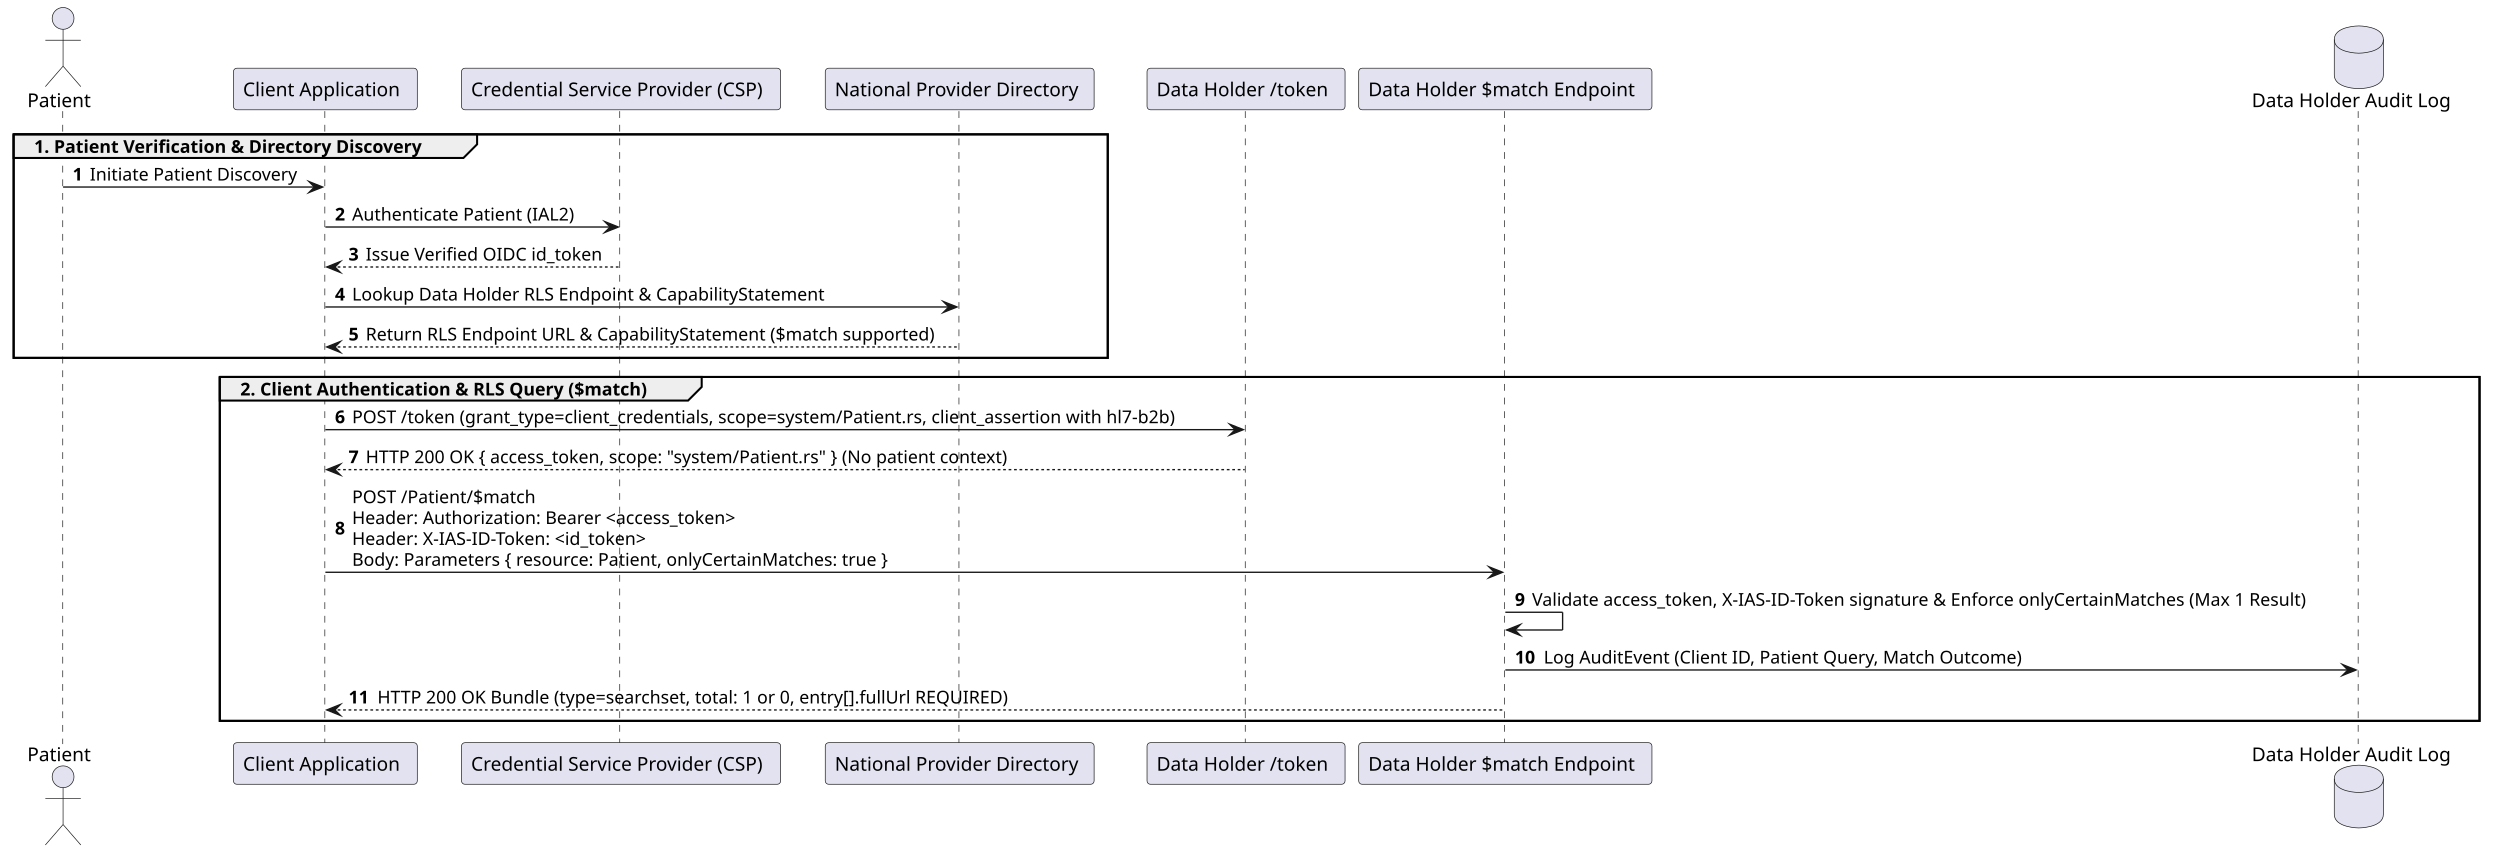
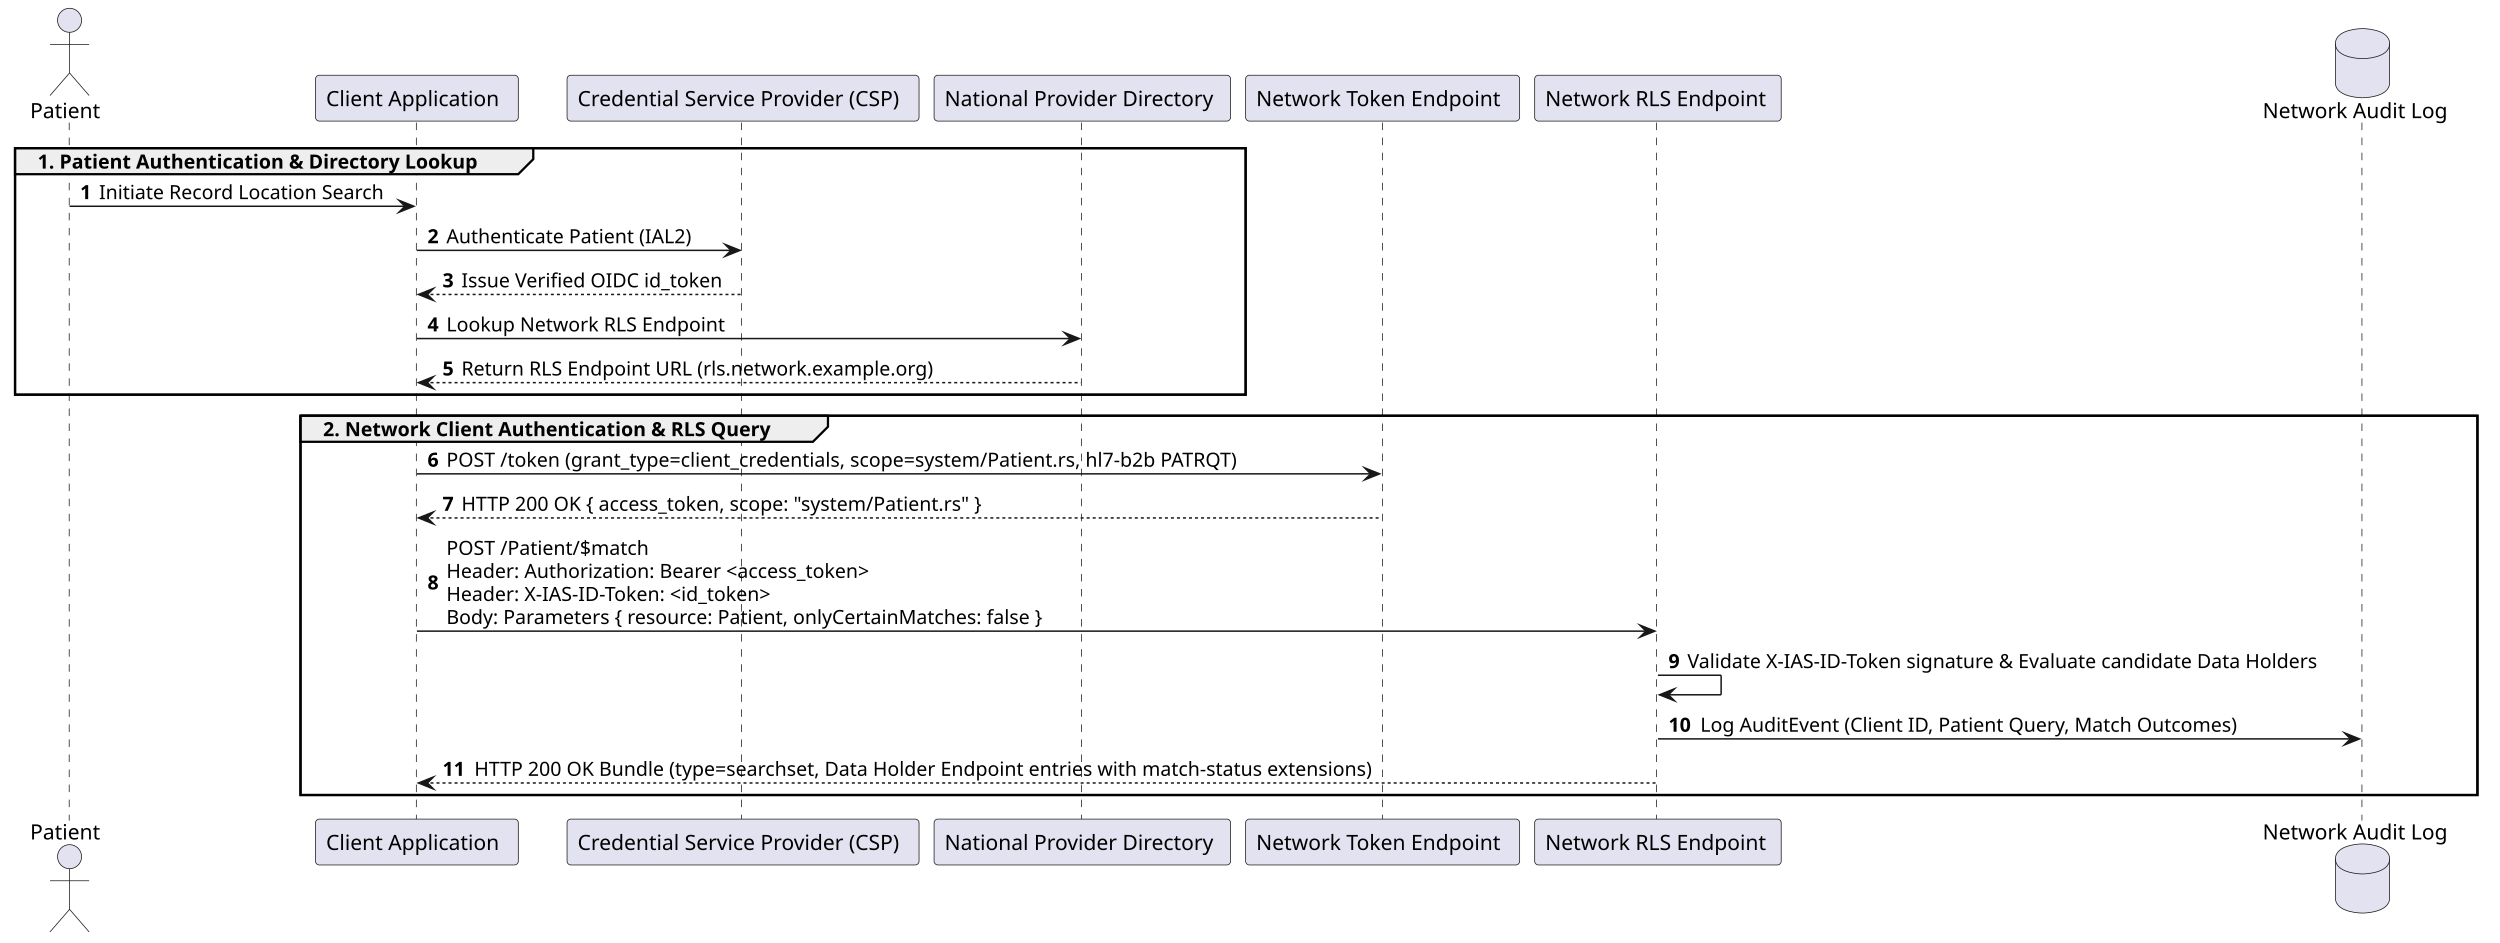
- <svg xmlns="http://www.w3.org/2000/svg" contentStyleType="text/css" data-diagram-type="SEQUENCE" height="342.116px" preserveAspectRatio="none" style="width:1000px;height:342px;background:#FFFFFF;" version="1.1" viewBox="0 0 1000 342" width="1000.158px" zoomAndPan="magnify">
+ <svg xmlns="http://www.w3.org/2000/svg" contentStyleType="text/css" data-diagram-type="SEQUENCE" height="377.306px" preserveAspectRatio="none" style="width:1000px;height:377px;background:#FFFFFF;" version="1.1" viewBox="0 0 1000 377" width="1000.132px" zoomAndPan="magnify">
  <defs />
  <g>
-     <rect fill="none" height="89.41" style="stroke:#000000;stroke-width:0.819;" width="437.647" x="5.456" y="53.739" />
-     <rect fill="none" height="137.559" style="stroke:#000000;stroke-width:0.819;" width="903.896" x="87.919" y="150.788" />
-     <g class="participant-lifeline" data-entity-uid="part1" data-qualified-name="Patient" data-source-line="72" id="part1-lifeline">
+     <rect fill="none" height="98.607" style="stroke:#000000;stroke-width:0.903;" width="492.238" x="6.018" y="59.267" />
+     <rect fill="none" height="151.708" style="stroke:#000000;stroke-width:0.903;" width="870.775" x="120.198" y="166.298" />
+     <g class="participant-lifeline" data-entity-uid="part1" data-qualified-name="Patient" data-source-line="3" id="part1-lifeline">
      <g>
-         <rect fill="#000000" fill-opacity="0" height="253.16" width="4.365" x="23.047" y="44.463" />
-         <line style="stroke:#181818;stroke-width:0.273;stroke-dasharray:2.728,2.728;" x1="25.099" x2="25.099" y1="44.463" y2="297.623" />
+         <rect fill="#000000" fill-opacity="0" height="279.2" width="4.814" x="25.418" y="49.037" />
+         <line style="stroke:#181818;stroke-width:0.301;stroke-dasharray:3.009,3.009;" x1="27.681" x2="27.681" y1="49.037" y2="328.236" />
      </g>
    </g>
-     <g class="participant-lifeline" data-entity-uid="part2" data-qualified-name="Client" data-source-line="73" id="part2-lifeline">
+     <g class="participant-lifeline" data-entity-uid="part2" data-qualified-name="Client" data-source-line="4" id="part2-lifeline">
      <g>
-         <rect fill="#000000" fill-opacity="0" height="253.16" width="4.365" x="127.965" y="44.463" />
-         <line style="stroke:#181818;stroke-width:0.273;stroke-dasharray:2.728,2.728;" x1="129.933" x2="129.933" y1="44.463" y2="297.623" />
+         <rect fill="#000000" fill-opacity="0" height="279.2" width="4.814" x="164.363" y="49.037" />
+         <line style="stroke:#181818;stroke-width:0.301;stroke-dasharray:3.009,3.009;" x1="166.534" x2="166.534" y1="49.037" y2="328.236" />
      </g>
    </g>
-     <g class="participant-lifeline" data-entity-uid="part3" data-qualified-name="CSP" data-source-line="74" id="part3-lifeline">
+     <g class="participant-lifeline" data-entity-uid="part3" data-qualified-name="CSP" data-source-line="5" id="part3-lifeline">
      <g>
-         <rect fill="#000000" fill-opacity="0" height="253.16" width="4.365" x="246.248" y="44.463" />
-         <line style="stroke:#181818;stroke-width:0.273;stroke-dasharray:2.728,2.728;" x1="247.894" x2="247.894" y1="44.463" y2="297.623" />
+         <rect fill="#000000" fill-opacity="0" height="279.2" width="4.814" x="294.813" y="49.037" />
+         <line style="stroke:#181818;stroke-width:0.301;stroke-dasharray:3.009,3.009;" x1="296.628" x2="296.628" y1="49.037" y2="328.236" />
      </g>
    </g>
-     <g class="participant-lifeline" data-entity-uid="part4" data-qualified-name="Directory" data-source-line="75" id="part4-lifeline">
+     <g class="participant-lifeline" data-entity-uid="part4" data-qualified-name="Directory" data-source-line="6" id="part4-lifeline">
      <g>
-         <rect fill="#000000" fill-opacity="0" height="253.16" width="4.365" x="381.693" y="44.463" />
-         <line style="stroke:#181818;stroke-width:0.273;stroke-dasharray:2.728,2.728;" x1="383.577" x2="383.577" y1="44.463" y2="297.623" />
+         <rect fill="#000000" fill-opacity="0" height="279.2" width="4.814" x="430.529" y="49.037" />
+         <line style="stroke:#181818;stroke-width:0.301;stroke-dasharray:3.009,3.009;" x1="432.607" x2="432.607" y1="49.037" y2="328.236" />
      </g>
    </g>
-     <g class="participant-lifeline" data-entity-uid="part5" data-qualified-name="Token" data-source-line="76" id="part5-lifeline">
+     <g class="participant-lifeline" data-entity-uid="part5" data-qualified-name="Token" data-source-line="7" id="part5-lifeline">
      <g>
-         <rect fill="#000000" fill-opacity="0" height="253.16" width="4.365" x="496.236" y="44.463" />
-         <line style="stroke:#181818;stroke-width:0.273;stroke-dasharray:2.728,2.728;" x1="498.1" x2="498.1" y1="44.463" y2="297.623" />
+         <rect fill="#000000" fill-opacity="0" height="279.2" width="4.814" x="550.648" y="49.037" />
+         <line style="stroke:#181818;stroke-width:0.301;stroke-dasharray:3.009,3.009;" x1="553.016" x2="553.016" y1="49.037" y2="328.236" />
      </g>
    </g>
-     <g class="participant-lifeline" data-entity-uid="part6" data-qualified-name="RLS" data-source-line="77" id="part6-lifeline">
+     <g class="participant-lifeline" data-entity-uid="part6" data-qualified-name="RLS" data-source-line="8" id="part6-lifeline">
      <g>
-         <rect fill="#000000" fill-opacity="0" height="253.16" width="4.365" x="599.945" y="44.463" />
-         <line style="stroke:#181818;stroke-width:0.273;stroke-dasharray:2.728,2.728;" x1="601.863" x2="601.863" y1="44.463" y2="297.623" />
+         <rect fill="#000000" fill-opacity="0" height="279.2" width="4.814" x="660.769" y="49.037" />
+         <line style="stroke:#181818;stroke-width:0.301;stroke-dasharray:3.009,3.009;" x1="662.615" x2="662.615" y1="49.037" y2="328.236" />
      </g>
    </g>
-     <g class="participant-lifeline" data-entity-uid="part7" data-qualified-name="Audit" data-source-line="78" id="part7-lifeline">
+     <g class="participant-lifeline" data-entity-uid="part7" data-qualified-name="Audit" data-source-line="9" id="part7-lifeline">
      <g>
-         <rect fill="#000000" fill-opacity="0" height="253.16" width="4.365" x="941.348" y="44.463" />
-         <line style="stroke:#181818;stroke-width:0.273;stroke-dasharray:2.728,2.728;" x1="943.261" x2="943.261" y1="44.463" y2="297.623" />
+         <rect fill="#000000" fill-opacity="0" height="279.2" width="4.814" x="942.6" y="49.037" />
+         <line style="stroke:#181818;stroke-width:0.301;stroke-dasharray:3.009,3.009;" x1="944.775" x2="944.775" y1="49.037" y2="328.236" />
      </g>
    </g>
-     <g class="participant participant-head" data-entity-uid="part1" data-qualified-name="Patient" data-source-line="72" id="part1-head">
-       <text fill="#000000" font-family="sans-serif" font-size="7.639" lengthAdjust="spacing" textLength="25.36" x="10.913" y="42.852">Patient</text>
-       <ellipse cx="25.23" cy="7.366" fill="#E2E2F0" rx="4.365" ry="4.365" style="stroke:#181818;stroke-width:0.273;" />
-       <path d="M25.23,11.731 L25.23,26.463 M18.136,16.096 L32.323,16.096 M25.23,26.463 L18.136,34.648 M25.23,26.463 L32.323,34.648" fill="none" style="stroke:#181818;stroke-width:0.273;" />
+     <g class="participant participant-head" data-entity-uid="part1" data-qualified-name="Patient" data-source-line="3" id="part1-head">
+       <text fill="#000000" font-family="sans-serif" font-size="8.425" lengthAdjust="spacing" textLength="27.968" x="12.035" y="47.26">Patient</text>
+       <ellipse cx="27.825" cy="8.124" fill="#E2E2F0" rx="4.814" ry="4.814" style="stroke:#181818;stroke-width:0.301;" />
+       <path d="M27.825,12.938 L27.825,29.186 M20.002,17.752 L35.648,17.752 M27.825,29.186 L20.002,38.212 M27.825,29.186 L35.648,38.212" fill="none" style="stroke:#181818;stroke-width:0.301;" />
    </g>
-     <g class="participant participant-tail" data-entity-uid="part1" data-qualified-name="Patient" data-source-line="72" id="part1-tail">
-       <text fill="#000000" font-family="sans-serif" font-size="7.639" lengthAdjust="spacing" textLength="25.36" x="10.913" y="304.463">Patient</text>
-       <ellipse cx="25.23" cy="310.712" fill="#E2E2F0" rx="4.365" ry="4.365" style="stroke:#181818;stroke-width:0.273;" />
-       <path d="M25.23,315.077 L25.23,329.809 M18.136,319.442 L32.323,319.442 M25.23,329.809 L18.136,337.994 M25.23,329.809 L32.323,337.994" fill="none" style="stroke:#181818;stroke-width:0.273;" />
+     <g class="participant participant-tail" data-entity-uid="part1" data-qualified-name="Patient" data-source-line="3" id="part1-tail">
+       <text fill="#000000" font-family="sans-serif" font-size="8.425" lengthAdjust="spacing" textLength="27.968" x="12.035" y="335.78">Patient</text>
+       <ellipse cx="27.825" cy="342.672" fill="#E2E2F0" rx="4.814" ry="4.814" style="stroke:#181818;stroke-width:0.301;" />
+       <path d="M27.825,347.486 L27.825,363.733 M20.002,352.3 L35.648,352.3 M27.825,363.733 L20.002,372.76 M27.825,363.733 L35.648,372.76" fill="none" style="stroke:#181818;stroke-width:0.301;" />
    </g>
-     <g class="participant participant-head" data-entity-uid="part2" data-qualified-name="Client" data-source-line="73" id="part2-head">
-       <rect fill="#E2E2F0" height="16.636" rx="1.364" ry="1.364" style="stroke:#181818;stroke-width:0.273;" width="73.544" x="93.376" y="27.282" />
-       <text fill="#000000" font-family="sans-serif" font-size="7.639" lengthAdjust="spacing" textLength="65.905" x="97.195" y="38.487">Client Application</text>
+     <g class="participant participant-head" data-entity-uid="part2" data-qualified-name="Client" data-source-line="4" id="part2-head">
+       <rect fill="#E2E2F0" height="18.347" rx="1.504" ry="1.504" style="stroke:#181818;stroke-width:0.301;" width="81.108" x="126.216" y="30.088" />
+       <text fill="#000000" font-family="sans-serif" font-size="8.425" lengthAdjust="spacing" textLength="72.684" x="130.428" y="42.446">Client Application</text>
    </g>
-     <g class="participant participant-tail" data-entity-uid="part2" data-qualified-name="Client" data-source-line="73" id="part2-tail">
-       <rect fill="#E2E2F0" height="16.636" rx="1.364" ry="1.364" style="stroke:#181818;stroke-width:0.273;" width="73.544" x="93.376" y="297.077" />
-       <text fill="#000000" font-family="sans-serif" font-size="7.639" lengthAdjust="spacing" textLength="65.905" x="97.195" y="308.282">Client Application</text>
+     <g class="participant participant-tail" data-entity-uid="part2" data-qualified-name="Client" data-source-line="4" id="part2-tail">
+       <rect fill="#E2E2F0" height="18.347" rx="1.504" ry="1.504" style="stroke:#181818;stroke-width:0.301;" width="81.108" x="126.216" y="327.635" />
+       <text fill="#000000" font-family="sans-serif" font-size="8.425" lengthAdjust="spacing" textLength="72.684" x="130.428" y="339.992">Client Application</text>
    </g>
-     <g class="participant participant-head" data-entity-uid="part3" data-qualified-name="CSP" data-source-line="74" id="part3-head">
-       <rect fill="#E2E2F0" height="16.636" rx="1.364" ry="1.364" style="stroke:#181818;stroke-width:0.273;" width="127.662" x="184.6" y="27.282" />
-       <text fill="#000000" font-family="sans-serif" font-size="7.639" lengthAdjust="spacing" textLength="120.023" x="188.419" y="38.487">Credential Service Provider (CSP)</text>
+     <g class="participant participant-head" data-entity-uid="part3" data-qualified-name="CSP" data-source-line="5" id="part3-head">
+       <rect fill="#E2E2F0" height="18.347" rx="1.504" ry="1.504" style="stroke:#181818;stroke-width:0.301;" width="140.793" x="226.824" y="30.088" />
+       <text fill="#000000" font-family="sans-serif" font-size="8.425" lengthAdjust="spacing" textLength="132.368" x="231.036" y="42.446">Credential Service Provider (CSP)</text>
    </g>
-     <g class="participant participant-tail" data-entity-uid="part3" data-qualified-name="CSP" data-source-line="74" id="part3-tail">
-       <rect fill="#E2E2F0" height="16.636" rx="1.364" ry="1.364" style="stroke:#181818;stroke-width:0.273;" width="127.662" x="184.6" y="297.077" />
-       <text fill="#000000" font-family="sans-serif" font-size="7.639" lengthAdjust="spacing" textLength="120.023" x="188.419" y="308.282">Credential Service Provider (CSP)</text>
+     <g class="participant participant-tail" data-entity-uid="part3" data-qualified-name="CSP" data-source-line="5" id="part3-tail">
+       <rect fill="#E2E2F0" height="18.347" rx="1.504" ry="1.504" style="stroke:#181818;stroke-width:0.301;" width="140.793" x="226.824" y="327.635" />
+       <text fill="#000000" font-family="sans-serif" font-size="8.425" lengthAdjust="spacing" textLength="132.368" x="231.036" y="339.992">Credential Service Provider (CSP)</text>
    </g>
-     <g class="participant participant-head" data-entity-uid="part4" data-qualified-name="Directory" data-source-line="75" id="part4-head">
-       <rect fill="#E2E2F0" height="16.636" rx="1.364" ry="1.364" style="stroke:#181818;stroke-width:0.273;" width="107.542" x="330.105" y="27.282" />
-       <text fill="#000000" font-family="sans-serif" font-size="7.639" lengthAdjust="spacing" textLength="99.903" x="333.924" y="38.487">National Provider Directory</text>
+     <g class="participant participant-head" data-entity-uid="part4" data-qualified-name="Directory" data-source-line="6" id="part4-head">
+       <rect fill="#E2E2F0" height="18.347" rx="1.504" ry="1.504" style="stroke:#181818;stroke-width:0.301;" width="118.604" x="373.634" y="30.088" />
+       <text fill="#000000" font-family="sans-serif" font-size="8.425" lengthAdjust="spacing" textLength="110.179" x="377.846" y="42.446">National Provider Directory</text>
    </g>
-     <g class="participant participant-tail" data-entity-uid="part4" data-qualified-name="Directory" data-source-line="75" id="part4-tail">
-       <rect fill="#E2E2F0" height="16.636" rx="1.364" ry="1.364" style="stroke:#181818;stroke-width:0.273;" width="107.542" x="330.105" y="297.077" />
-       <text fill="#000000" font-family="sans-serif" font-size="7.639" lengthAdjust="spacing" textLength="99.903" x="333.924" y="308.282">National Provider Directory</text>
+     <g class="participant participant-tail" data-entity-uid="part4" data-qualified-name="Directory" data-source-line="6" id="part4-tail">
+       <rect fill="#E2E2F0" height="18.347" rx="1.504" ry="1.504" style="stroke:#181818;stroke-width:0.301;" width="118.604" x="373.634" y="327.635" />
+       <text fill="#000000" font-family="sans-serif" font-size="8.425" lengthAdjust="spacing" textLength="110.179" x="377.846" y="339.992">National Provider Directory</text>
    </g>
-     <g class="participant participant-head" data-entity-uid="part5" data-qualified-name="Token" data-source-line="76" id="part5-head">
-       <rect fill="#E2E2F0" height="16.636" rx="1.364" ry="1.364" style="stroke:#181818;stroke-width:0.273;" width="79.209" x="458.813" y="27.282" />
-       <text fill="#000000" font-family="sans-serif" font-size="7.639" lengthAdjust="spacing" textLength="71.57" x="462.633" y="38.487">Data Holder /token</text>
+     <g class="participant participant-head" data-entity-uid="part5" data-qualified-name="Token" data-source-line="7" id="part5-head">
+       <rect fill="#E2E2F0" height="18.347" rx="1.504" ry="1.504" style="stroke:#181818;stroke-width:0.301;" width="109.599" x="498.256" y="30.088" />
+       <text fill="#000000" font-family="sans-serif" font-size="8.425" lengthAdjust="spacing" textLength="101.174" x="502.468" y="42.446">Network Token Endpoint</text>
    </g>
-     <g class="participant participant-tail" data-entity-uid="part5" data-qualified-name="Token" data-source-line="76" id="part5-tail">
-       <rect fill="#E2E2F0" height="16.636" rx="1.364" ry="1.364" style="stroke:#181818;stroke-width:0.273;" width="79.209" x="458.813" y="297.077" />
-       <text fill="#000000" font-family="sans-serif" font-size="7.639" lengthAdjust="spacing" textLength="71.57" x="462.633" y="308.282">Data Holder /token</text>
+     <g class="participant participant-tail" data-entity-uid="part5" data-qualified-name="Token" data-source-line="7" id="part5-tail">
+       <rect fill="#E2E2F0" height="18.347" rx="1.504" ry="1.504" style="stroke:#181818;stroke-width:0.301;" width="109.599" x="498.256" y="327.635" />
+       <text fill="#000000" font-family="sans-serif" font-size="8.425" lengthAdjust="spacing" textLength="101.174" x="502.468" y="339.992">Network Token Endpoint</text>
    </g>
-     <g class="participant participant-head" data-entity-uid="part6" data-qualified-name="RLS" data-source-line="77" id="part6-head">
-       <rect fill="#E2E2F0" height="16.636" rx="1.364" ry="1.364" style="stroke:#181818;stroke-width:0.273;" width="117.296" x="543.479" y="27.282" />
-       <text fill="#000000" font-family="sans-serif" font-size="7.639" lengthAdjust="spacing" textLength="109.657" x="547.299" y="38.487">Data Holder $match Endpoint</text>
+     <g class="participant participant-head" data-entity-uid="part6" data-qualified-name="RLS" data-source-line="8" id="part6-head">
+       <rect fill="#E2E2F0" height="18.347" rx="1.504" ry="1.504" style="stroke:#181818;stroke-width:0.301;" width="98.608" x="613.872" y="30.088" />
+       <text fill="#000000" font-family="sans-serif" font-size="8.425" lengthAdjust="spacing" textLength="90.183" x="618.085" y="42.446">Network RLS Endpoint</text>
    </g>
-     <g class="participant participant-tail" data-entity-uid="part6" data-qualified-name="RLS" data-source-line="77" id="part6-tail">
-       <rect fill="#E2E2F0" height="16.636" rx="1.364" ry="1.364" style="stroke:#181818;stroke-width:0.273;" width="117.296" x="543.479" y="297.077" />
-       <text fill="#000000" font-family="sans-serif" font-size="7.639" lengthAdjust="spacing" textLength="109.657" x="547.299" y="308.282">Data Holder $match Endpoint</text>
+     <g class="participant participant-tail" data-entity-uid="part6" data-qualified-name="RLS" data-source-line="8" id="part6-tail">
+       <rect fill="#E2E2F0" height="18.347" rx="1.504" ry="1.504" style="stroke:#181818;stroke-width:0.301;" width="98.608" x="613.872" y="327.635" />
+       <text fill="#000000" font-family="sans-serif" font-size="8.425" lengthAdjust="spacing" textLength="90.183" x="618.085" y="339.992">Network RLS Endpoint</text>
    </g>
-     <g class="participant participant-head" data-entity-uid="part7" data-qualified-name="Audit" data-source-line="78" id="part7-head">
-       <text fill="#000000" font-family="sans-serif" font-size="7.639" lengthAdjust="spacing" textLength="82.384" x="900.702" y="42.852">Data Holder Audit Log</text>
-       <path d="M933.709,15.824 C933.709,10.367 943.53,10.367 943.53,10.367 C943.53,10.367 953.352,10.367 953.352,15.824 L953.352,30.01 C953.352,35.467 943.53,35.467 943.53,35.467 C943.53,35.467 933.709,35.467 933.709,30.01 L933.709,15.824" fill="#E2E2F0" style="stroke:#181818;stroke-width:0.273;" />
-       <path d="M933.709,15.824 C933.709,21.28 943.53,21.28 943.53,21.28 C943.53,21.28 953.352,21.28 953.352,15.824" fill="none" style="stroke:#181818;stroke-width:0.273;" />
+     <g class="participant participant-head" data-entity-uid="part7" data-qualified-name="Audit" data-source-line="9" id="part7-head">
+       <text fill="#000000" font-family="sans-serif" font-size="8.425" lengthAdjust="spacing" textLength="76.287" x="905.058" y="47.26">Network Audit Log</text>
+       <path d="M934.175,17.451 C934.175,11.434 945.007,11.434 945.007,11.434 C945.007,11.434 955.839,11.434 955.839,17.451 L955.839,33.097 C955.839,39.115 945.007,39.115 945.007,39.115 C945.007,39.115 934.175,39.115 934.175,33.097 L934.175,17.451" fill="#E2E2F0" style="stroke:#181818;stroke-width:0.301;" />
+       <path d="M934.175,17.451 C934.175,23.469 945.007,23.469 945.007,23.469 C945.007,23.469 955.839,23.469 955.839,17.451" fill="none" style="stroke:#181818;stroke-width:0.301;" />
    </g>
-     <g class="participant participant-tail" data-entity-uid="part7" data-qualified-name="Audit" data-source-line="78" id="part7-tail">
-       <text fill="#000000" font-family="sans-serif" font-size="7.639" lengthAdjust="spacing" textLength="82.384" x="900.702" y="304.463">Data Holder Audit Log</text>
-       <path d="M933.709,311.531 C933.709,306.074 943.53,306.074 943.53,306.074 C943.53,306.074 953.352,306.074 953.352,311.531 L953.352,325.717 C953.352,331.173 943.53,331.173 943.53,331.173 C943.53,331.173 933.709,331.173 933.709,325.717 L933.709,311.531" fill="#E2E2F0" style="stroke:#181818;stroke-width:0.273;" />
-       <path d="M933.709,311.531 C933.709,316.987 943.53,316.987 943.53,316.987 C943.53,316.987 953.352,316.987 953.352,311.531" fill="none" style="stroke:#181818;stroke-width:0.273;" />
+     <g class="participant participant-tail" data-entity-uid="part7" data-qualified-name="Audit" data-source-line="9" id="part7-tail">
+       <text fill="#000000" font-family="sans-serif" font-size="8.425" lengthAdjust="spacing" textLength="76.287" x="905.058" y="335.78">Network Audit Log</text>
+       <path d="M934.175,343.574 C934.175,337.557 945.007,337.557 945.007,337.557 C945.007,337.557 955.839,337.557 955.839,343.574 L955.839,359.22 C955.839,365.238 945.007,365.238 945.007,365.238 C945.007,365.238 934.175,365.238 934.175,359.22 L934.175,343.574" fill="#E2E2F0" style="stroke:#181818;stroke-width:0.301;" />
+       <path d="M934.175,343.574 C934.175,349.592 945.007,349.592 945.007,349.592 C945.007,349.592 955.839,349.592 955.839,343.574" fill="none" style="stroke:#181818;stroke-width:0.301;" />
    </g>
-     <path d="M5.456,53.739 L190.836,53.739 L190.836,57.728 L185.38,63.184 L5.456,63.184 L5.456,53.739" fill="#EEEEEE" style="stroke:#000000;stroke-width:0.819;" />
-     <rect fill="none" height="89.41" style="stroke:#000000;stroke-width:0.819;" width="437.647" x="5.456" y="53.739" />
-     <text fill="#000000" font-family="sans-serif" font-size="7.093" font-weight="700" lengthAdjust="spacing" textLength="160.826" x="13.641" y="61.143">1. Patient Verification &amp; Directory Discovery</text>
-     <g class="message" data-entity-1="part1" data-entity-2="part2" data-source-line="81" id="msg1">
-       <polygon fill="#181818" points="123.6,72.63,129.056,74.812,123.6,76.995,125.782,74.812" style="stroke:#181818;stroke-width:0.546;stroke-linejoin:miter;stroke-miterlimit:10;" />
-       <line style="stroke:#181818;stroke-width:0.546;" x1="25.23" x2="126.874" y1="74.812" y2="74.812" />
-       <text fill="#000000" font-family="sans-serif" font-size="7.093" font-weight="700" lengthAdjust="spacing" textLength="4.679" x="29.049" y="72.225">1</text>
-       <text fill="#000000" font-family="sans-serif" font-size="7.093" lengthAdjust="spacing" textLength="84.96" x="35.911" y="72.225">Initiate Patient Discovery</text>
+     <path d="M6.018,59.267 L213.311,59.267 L213.311,63.666 L207.293,69.684 L6.018,69.684 L6.018,59.267" fill="#EEEEEE" style="stroke:#000000;stroke-width:0.903;" />
+     <rect fill="none" height="98.607" style="stroke:#000000;stroke-width:0.903;" width="492.238" x="6.018" y="59.267" />
+     <text fill="#000000" font-family="sans-serif" font-size="7.823" font-weight="700" lengthAdjust="spacing" textLength="180.214" x="15.044" y="67.432">1. Patient Authentication &amp; Directory Lookup</text>
+     <g class="message" data-entity-1="part1" data-entity-2="part2" data-source-line="12" id="msg1">
+       <polygon fill="#181818" points="159.549,80.1,165.566,82.507,159.549,84.915,161.956,82.507" style="stroke:#181818;stroke-width:0.602;stroke-linejoin:miter;stroke-miterlimit:10;" />
+       <line style="stroke:#181818;stroke-width:0.602;" x1="27.825" x2="163.16" y1="82.507" y2="82.507" />
+       <text fill="#000000" font-family="sans-serif" font-size="7.823" font-weight="700" lengthAdjust="spacing" textLength="5.16" x="32.037" y="79.654">1</text>
+       <text fill="#000000" font-family="sans-serif" font-size="7.823" lengthAdjust="spacing" textLength="116.935" x="39.605" y="79.654">Initiate Record Location Search</text>
    </g>
-     <g class="message" data-entity-1="part2" data-entity-2="part3" data-source-line="82" id="msg2">
-       <polygon fill="#181818" points="241.883,88.623,247.339,90.805,241.883,92.988,244.066,90.805" style="stroke:#181818;stroke-width:0.546;stroke-linejoin:miter;stroke-miterlimit:10;" />
-       <line style="stroke:#181818;stroke-width:0.546;" x1="130.147" x2="245.157" y1="90.805" y2="90.805" />
-       <text fill="#000000" font-family="sans-serif" font-size="7.093" font-weight="700" lengthAdjust="spacing" textLength="4.679" x="133.967" y="88.218">2</text>
-       <text fill="#000000" font-family="sans-serif" font-size="7.093" lengthAdjust="spacing" textLength="91.42" x="140.829" y="88.218">Authenticate Patient (IAL2)</text>
+     <g class="message" data-entity-1="part2" data-entity-2="part3" data-source-line="13" id="msg2">
+       <polygon fill="#181818" points="289.999,97.739,296.017,100.145,289.999,102.553,292.406,100.145" style="stroke:#181818;stroke-width:0.602;stroke-linejoin:miter;stroke-miterlimit:10;" />
+       <line style="stroke:#181818;stroke-width:0.602;" x1="166.77" x2="293.61" y1="100.145" y2="100.145" />
+       <text fill="#000000" font-family="sans-serif" font-size="7.823" font-weight="700" lengthAdjust="spacing" textLength="5.16" x="170.982" y="97.292">2</text>
+       <text fill="#000000" font-family="sans-serif" font-size="7.823" lengthAdjust="spacing" textLength="100.823" x="178.55" y="97.292">Authenticate Patient (IAL2)</text>
    </g>
-     <g class="message" data-entity-1="part3" data-entity-2="part2" data-source-line="83" id="msg3">
-       <polygon fill="#181818" points="136.149,104.616,130.693,106.798,136.149,108.981,133.967,106.798" style="stroke:#181818;stroke-width:0.546;stroke-linejoin:miter;stroke-miterlimit:10;" />
-       <line style="stroke:#181818;stroke-width:0.546;stroke-dasharray:1.091,1.091;" x1="132.875" x2="247.885" y1="106.798" y2="106.798" />
-       <text fill="#000000" font-family="sans-serif" font-size="7.093" font-weight="700" lengthAdjust="spacing" textLength="4.679" x="139.423" y="104.211">3</text>
-       <text fill="#000000" font-family="sans-serif" font-size="7.093" lengthAdjust="spacing" textLength="98.326" x="146.285" y="104.211">Issue Verified OIDC id_token</text>
+     <g class="message" data-entity-1="part3" data-entity-2="part2" data-source-line="14" id="msg3">
+       <polygon fill="#181818" points="173.389,115.376,167.372,117.784,173.389,120.191,170.982,117.784" style="stroke:#181818;stroke-width:0.602;stroke-linejoin:miter;stroke-miterlimit:10;" />
+       <line style="stroke:#181818;stroke-width:0.602;stroke-dasharray:1.204,1.204;" x1="169.779" x2="296.618" y1="117.784" y2="117.784" />
+       <text fill="#000000" font-family="sans-serif" font-size="7.823" font-weight="700" lengthAdjust="spacing" textLength="5.16" x="177" y="114.93">3</text>
+       <text fill="#000000" font-family="sans-serif" font-size="7.823" lengthAdjust="spacing" textLength="108.44" x="184.568" y="114.93">Issue Verified OIDC id_token</text>
    </g>
-     <g class="message" data-entity-1="part2" data-entity-2="part4" data-source-line="84" id="msg4">
-       <polygon fill="#181818" points="377.328,120.609,382.784,122.791,377.328,124.974,379.511,122.791" style="stroke:#181818;stroke-width:0.546;stroke-linejoin:miter;stroke-miterlimit:10;" />
-       <line style="stroke:#181818;stroke-width:0.546;" x1="130.147" x2="380.602" y1="122.791" y2="122.791" />
-       <text fill="#000000" font-family="sans-serif" font-size="7.093" font-weight="700" lengthAdjust="spacing" textLength="4.679" x="133.967" y="120.204">4</text>
-       <text fill="#000000" font-family="sans-serif" font-size="7.093" lengthAdjust="spacing" textLength="194.193" x="140.829" y="120.204">Lookup Data Holder RLS Endpoint &amp; CapabilityStatement</text>
+     <g class="message" data-entity-1="part2" data-entity-2="part4" data-source-line="15" id="msg4">
+       <polygon fill="#181818" points="425.715,133.014,431.733,135.422,425.715,137.829,428.122,135.422" style="stroke:#181818;stroke-width:0.602;stroke-linejoin:miter;stroke-miterlimit:10;" />
+       <line style="stroke:#181818;stroke-width:0.602;" x1="166.77" x2="429.325" y1="135.422" y2="135.422" />
+       <text fill="#000000" font-family="sans-serif" font-size="7.823" font-weight="700" lengthAdjust="spacing" textLength="5.16" x="170.982" y="132.568">4</text>
+       <text fill="#000000" font-family="sans-serif" font-size="7.823" lengthAdjust="spacing" textLength="114.349" x="178.55" y="132.568">Lookup Network RLS Endpoint</text>
    </g>
-     <g class="message" data-entity-1="part4" data-entity-2="part2" data-source-line="85" id="msg5">
-       <polygon fill="#181818" points="136.149,136.602,130.693,138.784,136.149,140.967,133.967,138.784" style="stroke:#181818;stroke-width:0.546;stroke-linejoin:miter;stroke-miterlimit:10;" />
-       <line style="stroke:#181818;stroke-width:0.546;stroke-dasharray:1.091,1.091;" x1="132.875" x2="383.33" y1="138.784" y2="138.784" />
-       <text fill="#000000" font-family="sans-serif" font-size="7.093" font-weight="700" lengthAdjust="spacing" textLength="4.679" x="139.423" y="136.197">5</text>
-       <text fill="#000000" font-family="sans-serif" font-size="7.093" lengthAdjust="spacing" textLength="233.771" x="146.285" y="136.197">Return RLS Endpoint URL &amp; CapabilityStatement ($match supported)</text>
+     <g class="message" data-entity-1="part4" data-entity-2="part2" data-source-line="16" id="msg5">
+       <polygon fill="#181818" points="173.389,150.653,167.372,153.06,173.389,155.467,170.982,153.06" style="stroke:#181818;stroke-width:0.602;stroke-linejoin:miter;stroke-miterlimit:10;" />
+       <line style="stroke:#181818;stroke-width:0.602;stroke-dasharray:1.204,1.204;" x1="169.779" x2="432.334" y1="153.06" y2="153.06" />
+       <text fill="#000000" font-family="sans-serif" font-size="7.823" font-weight="700" lengthAdjust="spacing" textLength="5.16" x="177" y="150.206">5</text>
+       <text fill="#000000" font-family="sans-serif" font-size="7.823" lengthAdjust="spacing" textLength="194.618" x="184.568" y="150.206">Return RLS Endpoint URL (rls.network.example.org)</text>
    </g>
-     <path d="M87.919,150.788 L280.679,150.788 L280.679,154.777 L275.223,160.234 L87.919,160.234 L87.919,150.788" fill="#EEEEEE" style="stroke:#000000;stroke-width:0.819;" />
-     <rect fill="none" height="137.559" style="stroke:#000000;stroke-width:0.819;" width="903.896" x="87.919" y="150.788" />
-     <text fill="#000000" font-family="sans-serif" font-size="7.093" font-weight="700" lengthAdjust="spacing" textLength="168.207" x="96.104" y="158.192">2. Client Authentication &amp; RLS Query ($match)</text>
-     <g class="message" data-entity-1="part2" data-entity-2="part5" data-source-line="89" id="msg6">
-       <polygon fill="#181818" points="491.871,169.679,497.327,171.862,491.871,174.044,494.053,171.862" style="stroke:#181818;stroke-width:0.546;stroke-linejoin:miter;stroke-miterlimit:10;" />
-       <line style="stroke:#181818;stroke-width:0.546;" x1="130.147" x2="495.144" y1="171.862" y2="171.862" />
-       <text fill="#000000" font-family="sans-serif" font-size="7.093" font-weight="700" lengthAdjust="spacing" textLength="4.679" x="133.967" y="169.274">6</text>
-       <text fill="#000000" font-family="sans-serif" font-size="7.093" lengthAdjust="spacing" textLength="348.314" x="140.829" y="169.274">POST /token (grant_type=client_credentials, scope=system/Patient.rs, client_assertion with hl7-b2b)</text>
+     <path d="M120.198,166.298 L331.189,166.298 L331.189,170.698 L325.171,176.715 L120.198,176.715 L120.198,166.298" fill="#EEEEEE" style="stroke:#000000;stroke-width:0.903;" />
+     <rect fill="none" height="151.708" style="stroke:#000000;stroke-width:0.903;" width="870.775" x="120.198" y="166.298" />
+     <text fill="#000000" font-family="sans-serif" font-size="7.823" font-weight="700" lengthAdjust="spacing" textLength="183.911" x="129.225" y="174.463">2. Network Client Authentication &amp; RLS Query</text>
+     <g class="message" data-entity-1="part2" data-entity-2="part5" data-source-line="20" id="msg6">
+       <polygon fill="#181818" points="545.834,187.132,551.852,189.539,545.834,191.946,548.241,189.539" style="stroke:#181818;stroke-width:0.602;stroke-linejoin:miter;stroke-miterlimit:10;" />
+       <line style="stroke:#181818;stroke-width:0.602;" x1="166.77" x2="549.445" y1="189.539" y2="189.539" />
+       <text fill="#000000" font-family="sans-serif" font-size="7.823" font-weight="700" lengthAdjust="spacing" textLength="5.16" x="170.982" y="186.686">6</text>
+       <text fill="#000000" font-family="sans-serif" font-size="7.823" lengthAdjust="spacing" textLength="336.952" x="178.55" y="186.686">POST /token (grant_type=client_credentials, scope=system/Patient.rs, hl7-b2b PATRQT)</text>
    </g>
-     <g class="message" data-entity-1="part5" data-entity-2="part2" data-source-line="90" id="msg7">
-       <polygon fill="#181818" points="136.149,185.672,130.693,187.855,136.149,190.037,133.967,187.855" style="stroke:#181818;stroke-width:0.546;stroke-linejoin:miter;stroke-miterlimit:10;" />
-       <line style="stroke:#181818;stroke-width:0.546;stroke-dasharray:1.091,1.091;" x1="132.875" x2="497.873" y1="187.855" y2="187.855" />
-       <text fill="#000000" font-family="sans-serif" font-size="7.093" font-weight="700" lengthAdjust="spacing" textLength="4.679" x="139.423" y="185.267">7</text>
-       <text fill="#000000" font-family="sans-serif" font-size="7.093" lengthAdjust="spacing" textLength="268.493" x="146.285" y="185.267">HTTP 200 OK { access_token, scope: "system/Patient.rs" } (No patient context)</text>
+     <g class="message" data-entity-1="part5" data-entity-2="part2" data-source-line="21" id="msg7">
+       <polygon fill="#181818" points="173.389,204.77,167.372,207.177,173.389,209.584,170.982,207.177" style="stroke:#181818;stroke-width:0.602;stroke-linejoin:miter;stroke-miterlimit:10;" />
+       <line style="stroke:#181818;stroke-width:0.602;stroke-dasharray:1.204,1.204;" x1="169.779" x2="552.453" y1="207.177" y2="207.177" />
+       <text fill="#000000" font-family="sans-serif" font-size="7.823" font-weight="700" lengthAdjust="spacing" textLength="5.16" x="177" y="204.324">7</text>
+       <text fill="#000000" font-family="sans-serif" font-size="7.823" lengthAdjust="spacing" textLength="217.766" x="184.568" y="204.324">HTTP 200 OK { access_token, scope: "system/Patient.rs" }</text>
    </g>
-     <g class="message" data-entity-1="part2" data-entity-2="part6" data-source-line="91" id="msg8">
-       <polygon fill="#181818" points="595.58,226.727,601.036,228.91,595.58,231.092,597.762,228.91" style="stroke:#181818;stroke-width:0.546;stroke-linejoin:miter;stroke-miterlimit:10;" />
-       <line style="stroke:#181818;stroke-width:0.546;" x1="130.147" x2="598.854" y1="228.91" y2="228.91" />
-       <text fill="#000000" font-family="sans-serif" font-size="7.093" font-weight="700" lengthAdjust="spacing" textLength="4.679" x="133.967" y="213.791">8</text>
-       <text fill="#000000" font-family="sans-serif" font-size="7.093" lengthAdjust="spacing" textLength="76.683" x="140.829" y="201.26">POST /Patient/$match</text>
-       <text fill="#000000" font-family="sans-serif" font-size="7.093" lengthAdjust="spacing" textLength="161.137" x="140.829" y="209.614">Header: Authorization: Bearer &lt;access_token&gt;</text>
-       <text fill="#000000" font-family="sans-serif" font-size="7.093" lengthAdjust="spacing" textLength="130.437" x="140.829" y="217.968">Header: X-IAS-ID-Token: &lt;id_token&gt;</text>
-       <text fill="#000000" font-family="sans-serif" font-size="7.093" lengthAdjust="spacing" textLength="219.024" x="140.829" y="226.322">Body: Parameters { resource: Patient, onlyCertainMatches: true }</text>
+     <g class="message" data-entity-1="part2" data-entity-2="part6" data-source-line="22" id="msg8">
+       <polygon fill="#181818" points="655.955,250.048,661.973,252.455,655.955,254.862,658.362,252.455" style="stroke:#181818;stroke-width:0.602;stroke-linejoin:miter;stroke-miterlimit:10;" />
+       <line style="stroke:#181818;stroke-width:0.602;" x1="166.77" x2="659.566" y1="252.455" y2="252.455" />
+       <text fill="#000000" font-family="sans-serif" font-size="7.823" font-weight="700" lengthAdjust="spacing" textLength="5.16" x="170.982" y="235.782">8</text>
+       <text fill="#000000" font-family="sans-serif" font-size="7.823" lengthAdjust="spacing" textLength="84.57" x="178.55" y="221.962">POST /Patient/$match</text>
+       <text fill="#000000" font-family="sans-serif" font-size="7.823" lengthAdjust="spacing" textLength="177.712" x="178.55" y="231.175">Header: Authorization: Bearer &lt;access_token&gt;</text>
+       <text fill="#000000" font-family="sans-serif" font-size="7.823" lengthAdjust="spacing" textLength="143.853" x="178.55" y="240.388">Header: X-IAS-ID-Token: &lt;id_token&gt;</text>
+       <text fill="#000000" font-family="sans-serif" font-size="7.823" lengthAdjust="spacing" textLength="244.016" x="178.55" y="249.602">Body: Parameters { resource: Patient, onlyCertainMatches: false }</text>
    </g>
-     <g class="message" data-entity-1="part6" data-entity-2="part6" data-source-line="92" id="msg9">
-       <line style="stroke:#181818;stroke-width:0.546;" x1="602.127" x2="625.044" y1="244.903" y2="244.903" />
-       <line style="stroke:#181818;stroke-width:0.546;" x1="625.044" x2="625.044" y1="244.903" y2="251.996" />
-       <line style="stroke:#181818;stroke-width:0.546;" x1="602.673" x2="625.044" y1="251.996" y2="251.996" />
-       <polygon fill="#181818" points="608.129,249.814,602.673,251.996,608.129,254.179,605.947,251.996" style="stroke:#181818;stroke-width:0.546;stroke-linejoin:miter;stroke-miterlimit:10;" />
-       <text fill="#000000" font-family="sans-serif" font-size="7.093" font-weight="700" lengthAdjust="spacing" textLength="4.679" x="605.947" y="242.315">9</text>
-       <text fill="#000000" font-family="sans-serif" font-size="7.093" lengthAdjust="spacing" textLength="326.902" x="612.809" y="242.315">Validate access_token, X-IAS-ID-Token signature &amp; Enforce onlyCertainMatches (Max 1 Result)</text>
+     <g class="message" data-entity-1="part6" data-entity-2="part6" data-source-line="23" id="msg9">
+       <line style="stroke:#181818;stroke-width:0.602;" x1="663.176" x2="688.45" y1="270.093" y2="270.093" />
+       <line style="stroke:#181818;stroke-width:0.602;" x1="688.45" x2="688.45" y1="270.093" y2="277.916" />
+       <line style="stroke:#181818;stroke-width:0.602;" x1="663.778" x2="688.45" y1="277.916" y2="277.916" />
+       <polygon fill="#181818" points="669.796,275.509,663.778,277.916,669.796,280.323,667.389,277.916" style="stroke:#181818;stroke-width:0.602;stroke-linejoin:miter;stroke-miterlimit:10;" />
+       <text fill="#000000" font-family="sans-serif" font-size="7.823" font-weight="700" lengthAdjust="spacing" textLength="5.16" x="667.389" y="267.24">9</text>
+       <text fill="#000000" font-family="sans-serif" font-size="7.823" lengthAdjust="spacing" textLength="265.838" x="674.956" y="267.24">Validate X-IAS-ID-Token signature &amp; Evaluate candidate Data Holders</text>
    </g>
-     <g class="message" data-entity-1="part6" data-entity-2="part7" data-source-line="93" id="msg10">
-       <polygon fill="#181818" points="936.983,265.807,942.439,267.989,936.983,270.172,939.165,267.989" style="stroke:#181818;stroke-width:0.546;stroke-linejoin:miter;stroke-miterlimit:10;" />
-       <line style="stroke:#181818;stroke-width:0.546;" x1="602.127" x2="940.256" y1="267.989" y2="267.989" />
-       <text fill="#000000" font-family="sans-serif" font-size="7.093" font-weight="700" lengthAdjust="spacing" textLength="9.358" x="605.947" y="265.401">10</text>
-       <text fill="#000000" font-family="sans-serif" font-size="7.093" lengthAdjust="spacing" textLength="197.601" x="617.488" y="265.401">Log AuditEvent (Client ID, Patient Query, Match Outcome)</text>
+     <g class="message" data-entity-1="part6" data-entity-2="part7" data-source-line="24" id="msg10">
+       <polygon fill="#181818" points="937.786,293.147,943.803,295.554,937.786,297.961,940.193,295.554" style="stroke:#181818;stroke-width:0.602;stroke-linejoin:miter;stroke-miterlimit:10;" />
+       <line style="stroke:#181818;stroke-width:0.602;" x1="663.176" x2="941.396" y1="295.554" y2="295.554" />
+       <text fill="#000000" font-family="sans-serif" font-size="7.823" font-weight="700" lengthAdjust="spacing" textLength="10.321" x="667.389" y="292.701">10</text>
+       <text fill="#000000" font-family="sans-serif" font-size="7.823" lengthAdjust="spacing" textLength="221.915" x="680.117" y="292.701">Log AuditEvent (Client ID, Patient Query, Match Outcomes)</text>
    </g>
-     <g class="message" data-entity-1="part6" data-entity-2="part2" data-source-line="94" id="msg11">
-       <polygon fill="#181818" points="136.149,281.8,130.693,283.982,136.149,286.165,133.967,283.982" style="stroke:#181818;stroke-width:0.546;stroke-linejoin:miter;stroke-miterlimit:10;" />
-       <line style="stroke:#181818;stroke-width:0.546;stroke-dasharray:1.091,1.091;" x1="132.875" x2="601.582" y1="283.982" y2="283.982" />
-       <text fill="#000000" font-family="sans-serif" font-size="7.093" font-weight="700" lengthAdjust="spacing" textLength="9.358" x="139.423" y="281.394">11</text>
-       <text fill="#000000" font-family="sans-serif" font-size="7.093" lengthAdjust="spacing" textLength="263.655" x="150.964" y="281.394">HTTP 200 OK Bundle (type=searchset, total: 1 or 0, entry[].fullUrl REQUIRED)</text>
+     <g class="message" data-entity-1="part6" data-entity-2="part2" data-source-line="25" id="msg11">
+       <polygon fill="#181818" points="173.389,310.785,167.372,313.192,173.389,315.599,170.982,313.192" style="stroke:#181818;stroke-width:0.602;stroke-linejoin:miter;stroke-miterlimit:10;" />
+       <line style="stroke:#181818;stroke-width:0.602;stroke-dasharray:1.204,1.204;" x1="169.779" x2="662.575" y1="313.192" y2="313.192" />
+       <text fill="#000000" font-family="sans-serif" font-size="7.823" font-weight="700" lengthAdjust="spacing" textLength="10.321" x="177" y="310.339">11</text>
+       <text fill="#000000" font-family="sans-serif" font-size="7.823" lengthAdjust="spacing" textLength="375.715" x="189.728" y="310.339">HTTP 200 OK Bundle (type=searchset, Data Holder Endpoint entries with match-status extensions)</text>
    </g>
  </g>
</svg>
